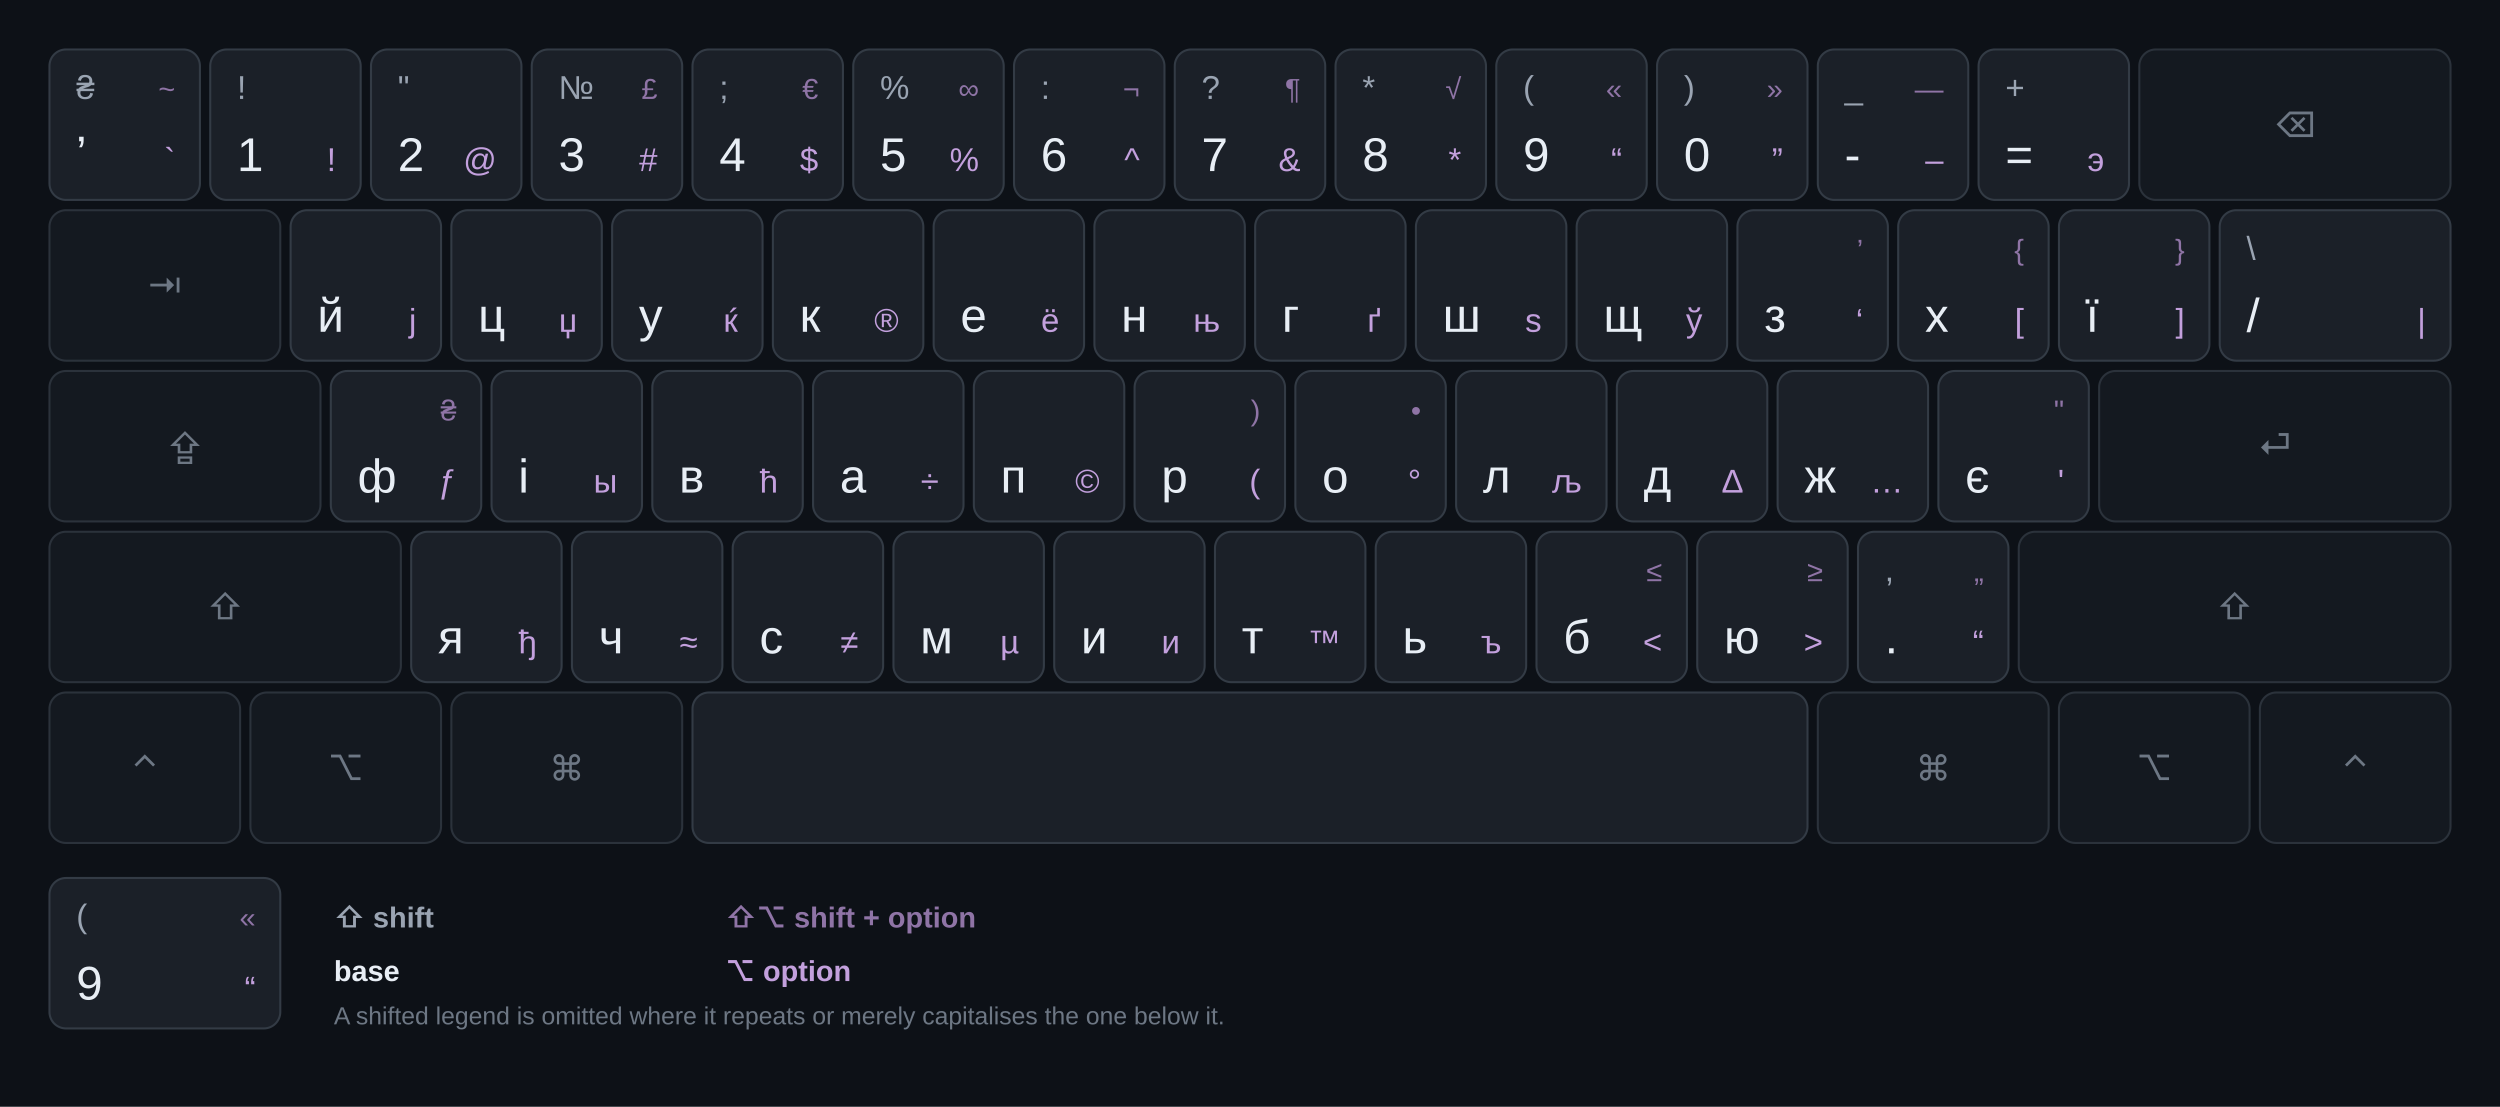
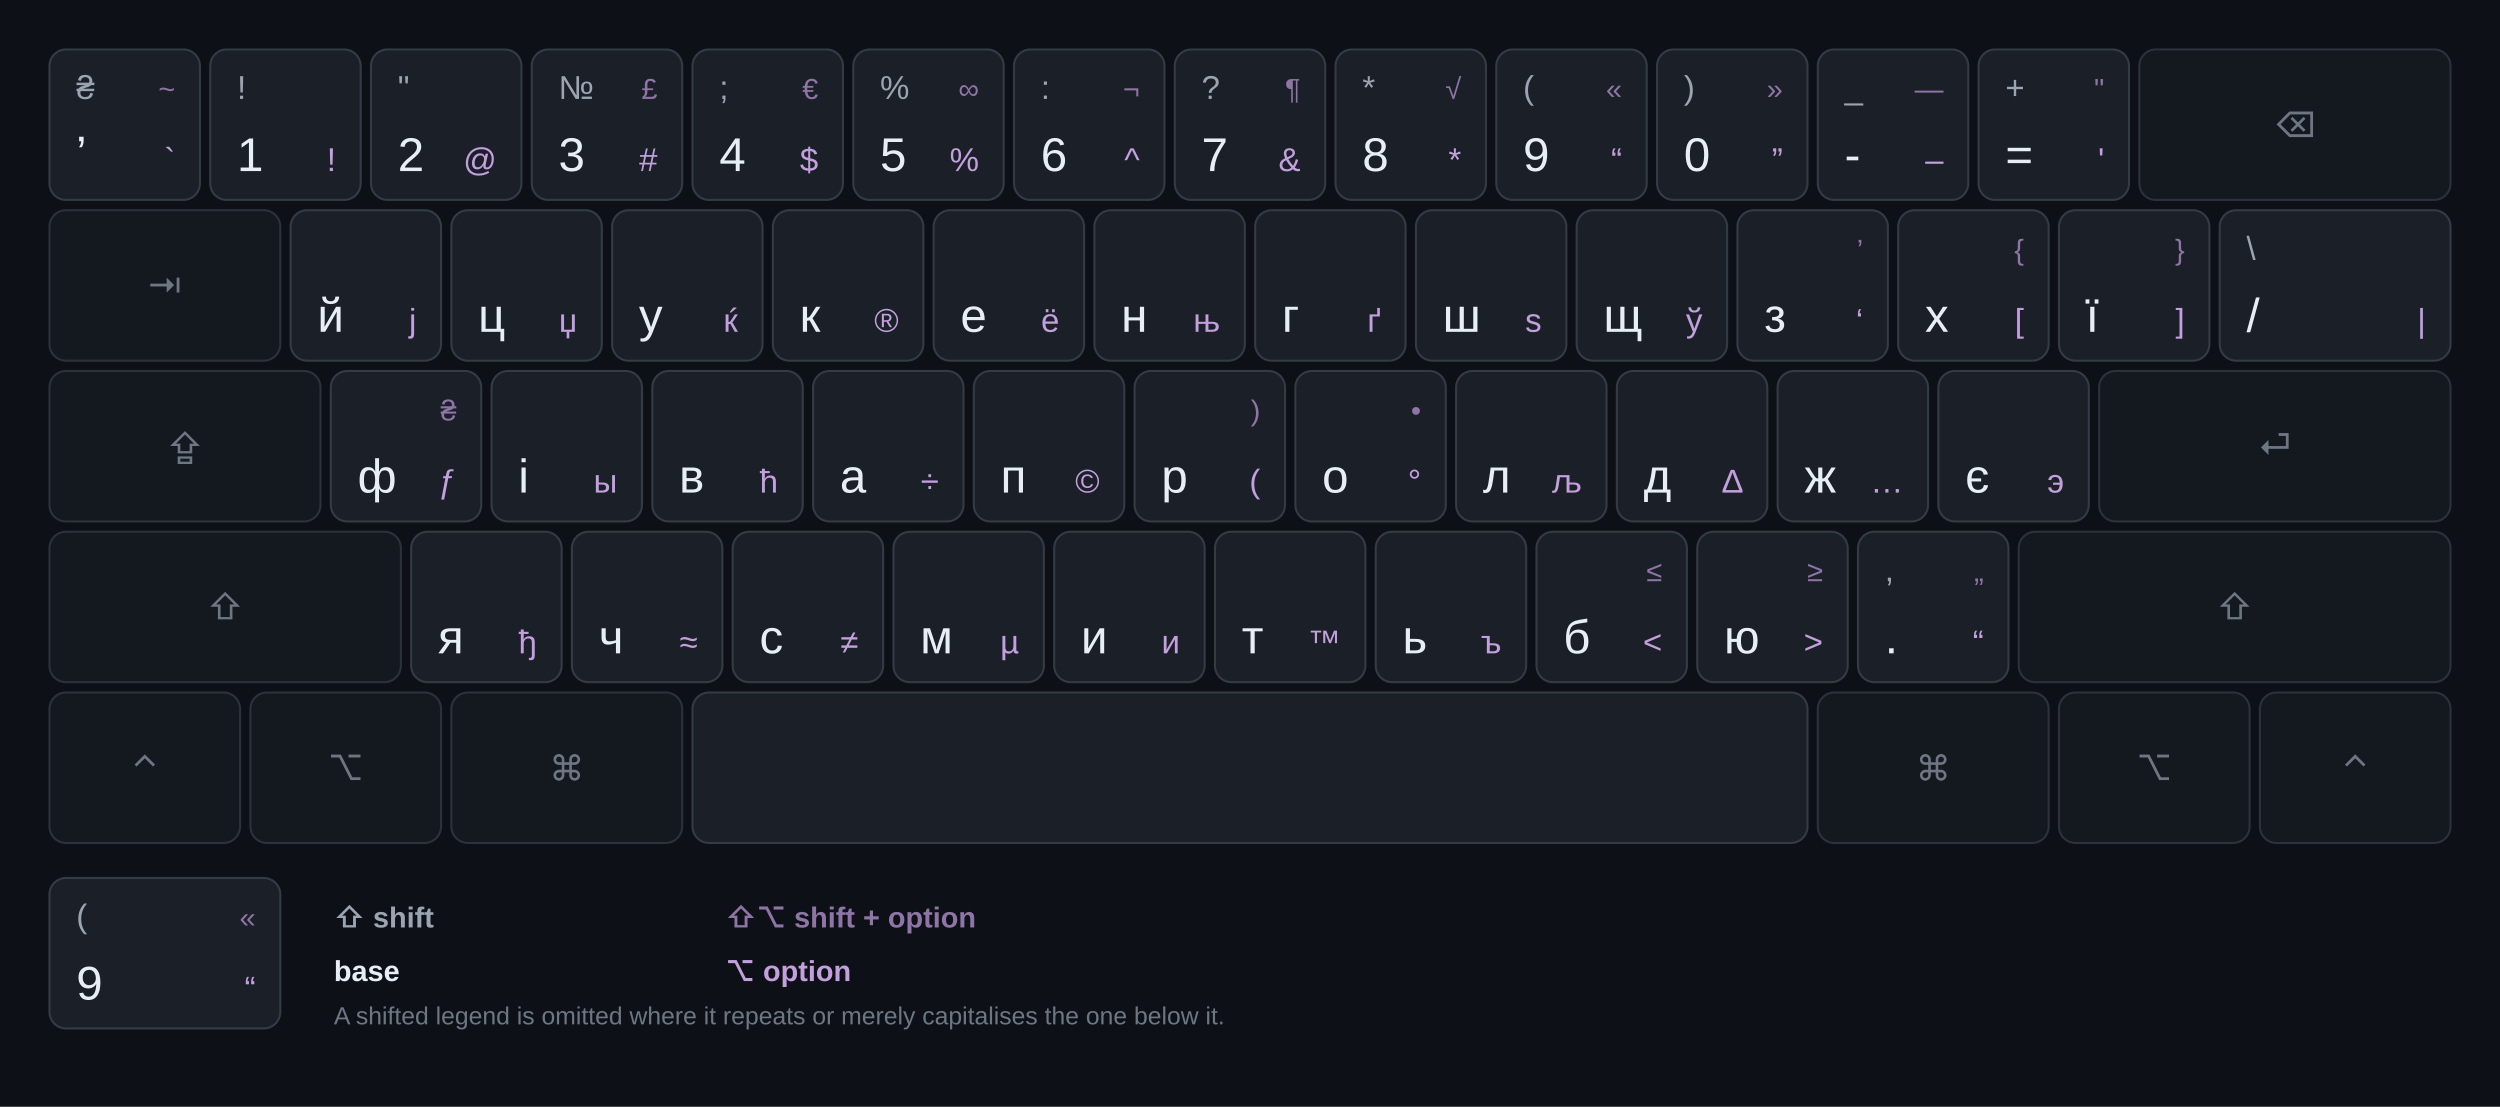
<svg xmlns="http://www.w3.org/2000/svg" width="1213" height="537" viewBox="0 0 1213 537" font-family="ui-sans-serif, -apple-system, BlinkMacSystemFont, 'SF Pro Text', 'Helvetica Neue', 'Segoe UI', Arial, sans-serif" role="img" aria-label="Ukrainian - Mac PC keyboard diagram: each key shows four characters — unmodified at bottom left, shift above it, option at bottom right, shift plus option above that.">
  <rect width="1213" height="537" fill="#0d1117" />
  <rect x="24" y="24" width="73" height="73" rx="8" fill="#1b2028" stroke="#333b45" stroke-width="1" />
  <text x="37" y="83" font-size="23" fill="#e8eef5" text-anchor="start">ʼ</text>
  <text x="37" y="48" font-size="16" fill="#9aa4b2" text-anchor="start">₴</text>
  <text x="85" y="83" font-size="16" fill="#c3a0dd" text-anchor="end">`</text>
  <text x="85" y="48" font-size="14" fill="#8f74a6" text-anchor="end">~</text>
  <rect x="102" y="24" width="73" height="73" rx="8" fill="#1b2028" stroke="#333b45" stroke-width="1" />
  <text x="115" y="83" font-size="23" fill="#e8eef5" text-anchor="start">1</text>
  <text x="115" y="48" font-size="16" fill="#9aa4b2" text-anchor="start">!</text>
  <text x="163" y="83" font-size="16" fill="#c3a0dd" text-anchor="end">!</text>
  <rect x="180" y="24" width="73" height="73" rx="8" fill="#1b2028" stroke="#333b45" stroke-width="1" />
  <text x="193" y="83" font-size="23" fill="#e8eef5" text-anchor="start">2</text>
  <text x="193" y="48" font-size="16" fill="#9aa4b2" text-anchor="start">"</text>
  <text x="241" y="83" font-size="16" fill="#c3a0dd" text-anchor="end">@</text>
  <rect x="258" y="24" width="73" height="73" rx="8" fill="#1b2028" stroke="#333b45" stroke-width="1" />
  <text x="271" y="83" font-size="23" fill="#e8eef5" text-anchor="start">3</text>
  <text x="271" y="48" font-size="16" fill="#9aa4b2" text-anchor="start">№</text>
  <text x="319" y="83" font-size="16" fill="#c3a0dd" text-anchor="end">#</text>
  <text x="319" y="48" font-size="14" fill="#8f74a6" text-anchor="end">£</text>
  <rect x="336" y="24" width="73" height="73" rx="8" fill="#1b2028" stroke="#333b45" stroke-width="1" />
  <text x="349" y="83" font-size="23" fill="#e8eef5" text-anchor="start">4</text>
  <text x="349" y="48" font-size="16" fill="#9aa4b2" text-anchor="start">;</text>
  <text x="397" y="83" font-size="16" fill="#c3a0dd" text-anchor="end">$</text>
  <text x="397" y="48" font-size="14" fill="#8f74a6" text-anchor="end">€</text>
  <rect x="414" y="24" width="73" height="73" rx="8" fill="#1b2028" stroke="#333b45" stroke-width="1" />
  <text x="427" y="83" font-size="23" fill="#e8eef5" text-anchor="start">5</text>
  <text x="427" y="48" font-size="16" fill="#9aa4b2" text-anchor="start">%</text>
  <text x="475" y="83" font-size="16" fill="#c3a0dd" text-anchor="end">%</text>
  <text x="475" y="48" font-size="14" fill="#8f74a6" text-anchor="end">∞</text>
  <rect x="492" y="24" width="73" height="73" rx="8" fill="#1b2028" stroke="#333b45" stroke-width="1" />
  <text x="505" y="83" font-size="23" fill="#e8eef5" text-anchor="start">6</text>
  <text x="505" y="48" font-size="16" fill="#9aa4b2" text-anchor="start">:</text>
  <text x="553" y="83" font-size="16" fill="#c3a0dd" text-anchor="end">^</text>
  <text x="553" y="48" font-size="14" fill="#8f74a6" text-anchor="end">¬</text>
  <rect x="570" y="24" width="73" height="73" rx="8" fill="#1b2028" stroke="#333b45" stroke-width="1" />
  <text x="583" y="83" font-size="23" fill="#e8eef5" text-anchor="start">7</text>
  <text x="583" y="48" font-size="16" fill="#9aa4b2" text-anchor="start">?</text>
  <text x="631" y="83" font-size="16" fill="#c3a0dd" text-anchor="end">&amp;</text>
  <text x="631" y="48" font-size="14" fill="#8f74a6" text-anchor="end">¶</text>
  <rect x="648" y="24" width="73" height="73" rx="8" fill="#1b2028" stroke="#333b45" stroke-width="1" />
  <text x="661" y="83" font-size="23" fill="#e8eef5" text-anchor="start">8</text>
  <text x="661" y="48" font-size="16" fill="#9aa4b2" text-anchor="start">*</text>
  <text x="709" y="83" font-size="16" fill="#c3a0dd" text-anchor="end">*</text>
  <text x="709" y="48" font-size="14" fill="#8f74a6" text-anchor="end">√</text>
  <rect x="726" y="24" width="73" height="73" rx="8" fill="#1b2028" stroke="#333b45" stroke-width="1" />
  <text x="739" y="83" font-size="23" fill="#e8eef5" text-anchor="start">9</text>
  <text x="739" y="48" font-size="16" fill="#9aa4b2" text-anchor="start">(</text>
  <text x="787" y="83" font-size="16" fill="#c3a0dd" text-anchor="end">“</text>
  <text x="787" y="48" font-size="14" fill="#8f74a6" text-anchor="end">«</text>
  <rect x="804" y="24" width="73" height="73" rx="8" fill="#1b2028" stroke="#333b45" stroke-width="1" />
  <text x="817" y="83" font-size="23" fill="#e8eef5" text-anchor="start">0</text>
  <text x="817" y="48" font-size="16" fill="#9aa4b2" text-anchor="start">)</text>
  <text x="865" y="83" font-size="16" fill="#c3a0dd" text-anchor="end">”</text>
  <text x="865" y="48" font-size="14" fill="#8f74a6" text-anchor="end">»</text>
  <rect x="882" y="24" width="73" height="73" rx="8" fill="#1b2028" stroke="#333b45" stroke-width="1" />
  <text x="895" y="83" font-size="23" fill="#e8eef5" text-anchor="start">-</text>
  <text x="895" y="48" font-size="16" fill="#9aa4b2" text-anchor="start">_</text>
  <text x="943" y="83" font-size="16" fill="#c3a0dd" text-anchor="end">–</text>
  <text x="943" y="48" font-size="14" fill="#8f74a6" text-anchor="end">—</text>
  <rect x="960" y="24" width="73" height="73" rx="8" fill="#1b2028" stroke="#333b45" stroke-width="1" />
  <text x="973" y="83" font-size="23" fill="#e8eef5" text-anchor="start">=</text>
  <text x="973" y="48" font-size="16" fill="#9aa4b2" text-anchor="start">+</text>
-   <text x="1021" y="83" font-size="16" fill="#c3a0dd" text-anchor="end">э</text>
+   <text x="1021" y="83" font-size="16" fill="#c3a0dd" text-anchor="end">'</text>
+   <text x="1021" y="48" font-size="14" fill="#8f74a6" text-anchor="end">"</text>
  <rect x="1038" y="24" width="151" height="73" rx="8" fill="#141920" stroke="#2b323b" stroke-width="1" />
  <text x="1113.5" y="66.5" font-size="17" fill="#6d7784" text-anchor="middle">⌫</text>
  <rect x="24" y="102" width="112" height="73" rx="8" fill="#141920" stroke="#2b323b" stroke-width="1" />
  <text x="80" y="144.5" font-size="17" fill="#6d7784" text-anchor="middle">⇥</text>
  <rect x="141" y="102" width="73" height="73" rx="8" fill="#1b2028" stroke="#333b45" stroke-width="1" />
  <text x="154" y="161" font-size="23" fill="#e8eef5" text-anchor="start">й</text>
  <text x="202" y="161" font-size="16" fill="#c3a0dd" text-anchor="end">ј</text>
  <rect x="219" y="102" width="73" height="73" rx="8" fill="#1b2028" stroke="#333b45" stroke-width="1" />
  <text x="232" y="161" font-size="23" fill="#e8eef5" text-anchor="start">ц</text>
  <text x="280" y="161" font-size="16" fill="#c3a0dd" text-anchor="end">џ</text>
  <rect x="297" y="102" width="73" height="73" rx="8" fill="#1b2028" stroke="#333b45" stroke-width="1" />
  <text x="310" y="161" font-size="23" fill="#e8eef5" text-anchor="start">у</text>
  <text x="358" y="161" font-size="16" fill="#c3a0dd" text-anchor="end">ќ</text>
  <rect x="375" y="102" width="73" height="73" rx="8" fill="#1b2028" stroke="#333b45" stroke-width="1" />
  <text x="388" y="161" font-size="23" fill="#e8eef5" text-anchor="start">к</text>
  <text x="436" y="161" font-size="16" fill="#c3a0dd" text-anchor="end">®</text>
  <rect x="453" y="102" width="73" height="73" rx="8" fill="#1b2028" stroke="#333b45" stroke-width="1" />
  <text x="466" y="161" font-size="23" fill="#e8eef5" text-anchor="start">е</text>
  <text x="514" y="161" font-size="16" fill="#c3a0dd" text-anchor="end">ё</text>
  <rect x="531" y="102" width="73" height="73" rx="8" fill="#1b2028" stroke="#333b45" stroke-width="1" />
  <text x="544" y="161" font-size="23" fill="#e8eef5" text-anchor="start">н</text>
  <text x="592" y="161" font-size="16" fill="#c3a0dd" text-anchor="end">њ</text>
  <rect x="609" y="102" width="73" height="73" rx="8" fill="#1b2028" stroke="#333b45" stroke-width="1" />
  <text x="622" y="161" font-size="23" fill="#e8eef5" text-anchor="start">г</text>
  <text x="670" y="161" font-size="16" fill="#c3a0dd" text-anchor="end">ґ</text>
  <rect x="687" y="102" width="73" height="73" rx="8" fill="#1b2028" stroke="#333b45" stroke-width="1" />
  <text x="700" y="161" font-size="23" fill="#e8eef5" text-anchor="start">ш</text>
  <text x="748" y="161" font-size="16" fill="#c3a0dd" text-anchor="end">ѕ</text>
  <rect x="765" y="102" width="73" height="73" rx="8" fill="#1b2028" stroke="#333b45" stroke-width="1" />
  <text x="778" y="161" font-size="23" fill="#e8eef5" text-anchor="start">щ</text>
  <text x="826" y="161" font-size="16" fill="#c3a0dd" text-anchor="end">ў</text>
  <rect x="843" y="102" width="73" height="73" rx="8" fill="#1b2028" stroke="#333b45" stroke-width="1" />
  <text x="856" y="161" font-size="23" fill="#e8eef5" text-anchor="start">з</text>
  <text x="904" y="161" font-size="16" fill="#c3a0dd" text-anchor="end">‘</text>
  <text x="904" y="126" font-size="14" fill="#8f74a6" text-anchor="end">’</text>
  <rect x="921" y="102" width="73" height="73" rx="8" fill="#1b2028" stroke="#333b45" stroke-width="1" />
  <text x="934" y="161" font-size="23" fill="#e8eef5" text-anchor="start">х</text>
  <text x="982" y="161" font-size="16" fill="#c3a0dd" text-anchor="end">[</text>
  <text x="982" y="126" font-size="14" fill="#8f74a6" text-anchor="end">{</text>
  <rect x="999" y="102" width="73" height="73" rx="8" fill="#1b2028" stroke="#333b45" stroke-width="1" />
  <text x="1012" y="161" font-size="23" fill="#e8eef5" text-anchor="start">ї</text>
  <text x="1060" y="161" font-size="16" fill="#c3a0dd" text-anchor="end">]</text>
  <text x="1060" y="126" font-size="14" fill="#8f74a6" text-anchor="end">}</text>
  <rect x="1077" y="102" width="112" height="73" rx="8" fill="#1b2028" stroke="#333b45" stroke-width="1" />
  <text x="1090" y="161" font-size="23" fill="#e8eef5" text-anchor="start">/</text>
  <text x="1090" y="126" font-size="16" fill="#9aa4b2" text-anchor="start">\</text>
  <text x="1177" y="161" font-size="16" fill="#c3a0dd" text-anchor="end">|</text>
  <rect x="24" y="180" width="131.5" height="73" rx="8" fill="#141920" stroke="#2b323b" stroke-width="1" />
  <text x="89.75" y="222.5" font-size="17" fill="#6d7784" text-anchor="middle">⇪</text>
  <rect x="160.5" y="180" width="73" height="73" rx="8" fill="#1b2028" stroke="#333b45" stroke-width="1" />
  <text x="173.5" y="239" font-size="23" fill="#e8eef5" text-anchor="start">ф</text>
  <text x="221.5" y="239" font-size="16" fill="#c3a0dd" text-anchor="end">ƒ</text>
  <text x="221.5" y="204" font-size="14" fill="#8f74a6" text-anchor="end">₴</text>
  <rect x="238.5" y="180" width="73" height="73" rx="8" fill="#1b2028" stroke="#333b45" stroke-width="1" />
  <text x="251.5" y="239" font-size="23" fill="#e8eef5" text-anchor="start">і</text>
  <text x="299.5" y="239" font-size="16" fill="#c3a0dd" text-anchor="end">ы</text>
  <rect x="316.5" y="180" width="73" height="73" rx="8" fill="#1b2028" stroke="#333b45" stroke-width="1" />
  <text x="329.5" y="239" font-size="23" fill="#e8eef5" text-anchor="start">в</text>
  <text x="377.5" y="239" font-size="16" fill="#c3a0dd" text-anchor="end">ћ</text>
  <rect x="394.5" y="180" width="73" height="73" rx="8" fill="#1b2028" stroke="#333b45" stroke-width="1" />
  <text x="407.5" y="239" font-size="23" fill="#e8eef5" text-anchor="start">а</text>
  <text x="455.5" y="239" font-size="16" fill="#c3a0dd" text-anchor="end">÷</text>
  <rect x="472.5" y="180" width="73" height="73" rx="8" fill="#1b2028" stroke="#333b45" stroke-width="1" />
  <text x="485.5" y="239" font-size="23" fill="#e8eef5" text-anchor="start">п</text>
  <text x="533.5" y="239" font-size="16" fill="#c3a0dd" text-anchor="end">©</text>
  <rect x="550.5" y="180" width="73" height="73" rx="8" fill="#1b2028" stroke="#333b45" stroke-width="1" />
  <text x="563.5" y="239" font-size="23" fill="#e8eef5" text-anchor="start">р</text>
  <text x="611.5" y="239" font-size="16" fill="#c3a0dd" text-anchor="end">(</text>
  <text x="611.5" y="204" font-size="14" fill="#8f74a6" text-anchor="end">)</text>
  <rect x="628.5" y="180" width="73" height="73" rx="8" fill="#1b2028" stroke="#333b45" stroke-width="1" />
  <text x="641.5" y="239" font-size="23" fill="#e8eef5" text-anchor="start">о</text>
  <text x="689.5" y="239" font-size="16" fill="#c3a0dd" text-anchor="end">°</text>
  <text x="689.5" y="204" font-size="14" fill="#8f74a6" text-anchor="end">•</text>
  <rect x="706.5" y="180" width="73" height="73" rx="8" fill="#1b2028" stroke="#333b45" stroke-width="1" />
  <text x="719.5" y="239" font-size="23" fill="#e8eef5" text-anchor="start">л</text>
  <text x="767.5" y="239" font-size="16" fill="#c3a0dd" text-anchor="end">љ</text>
  <rect x="784.5" y="180" width="73" height="73" rx="8" fill="#1b2028" stroke="#333b45" stroke-width="1" />
  <text x="797.5" y="239" font-size="23" fill="#e8eef5" text-anchor="start">д</text>
  <text x="845.5" y="239" font-size="16" fill="#c3a0dd" text-anchor="end">∆</text>
  <rect x="862.5" y="180" width="73" height="73" rx="8" fill="#1b2028" stroke="#333b45" stroke-width="1" />
  <text x="875.5" y="239" font-size="23" fill="#e8eef5" text-anchor="start">ж</text>
  <text x="923.5" y="239" font-size="16" fill="#c3a0dd" text-anchor="end">…</text>
  <rect x="940.5" y="180" width="73" height="73" rx="8" fill="#1b2028" stroke="#333b45" stroke-width="1" />
  <text x="953.5" y="239" font-size="23" fill="#e8eef5" text-anchor="start">є</text>
-   <text x="1001.5" y="239" font-size="16" fill="#c3a0dd" text-anchor="end">'</text>
-   <text x="1001.5" y="204" font-size="14" fill="#8f74a6" text-anchor="end">"</text>
+   <text x="1001.5" y="239" font-size="16" fill="#c3a0dd" text-anchor="end">э</text>
  <rect x="1018.5" y="180" width="170.5" height="73" rx="8" fill="#141920" stroke="#2b323b" stroke-width="1" />
  <text x="1103.75" y="222.5" font-size="17" fill="#6d7784" text-anchor="middle">⏎</text>
  <rect x="24" y="258" width="170.5" height="73" rx="8" fill="#141920" stroke="#2b323b" stroke-width="1" />
  <text x="109.25" y="300.5" font-size="17" fill="#6d7784" text-anchor="middle">⇧</text>
  <rect x="199.5" y="258" width="73" height="73" rx="8" fill="#1b2028" stroke="#333b45" stroke-width="1" />
  <text x="212.5" y="317" font-size="23" fill="#e8eef5" text-anchor="start">я</text>
  <text x="260.5" y="317" font-size="16" fill="#c3a0dd" text-anchor="end">ђ</text>
  <rect x="277.5" y="258" width="73" height="73" rx="8" fill="#1b2028" stroke="#333b45" stroke-width="1" />
  <text x="290.5" y="317" font-size="23" fill="#e8eef5" text-anchor="start">ч</text>
  <text x="338.5" y="317" font-size="16" fill="#c3a0dd" text-anchor="end">≈</text>
  <rect x="355.5" y="258" width="73" height="73" rx="8" fill="#1b2028" stroke="#333b45" stroke-width="1" />
  <text x="368.5" y="317" font-size="23" fill="#e8eef5" text-anchor="start">с</text>
  <text x="416.5" y="317" font-size="16" fill="#c3a0dd" text-anchor="end">≠</text>
  <rect x="433.5" y="258" width="73" height="73" rx="8" fill="#1b2028" stroke="#333b45" stroke-width="1" />
  <text x="446.5" y="317" font-size="23" fill="#e8eef5" text-anchor="start">м</text>
  <text x="494.5" y="317" font-size="16" fill="#c3a0dd" text-anchor="end">µ</text>
  <rect x="511.5" y="258" width="73" height="73" rx="8" fill="#1b2028" stroke="#333b45" stroke-width="1" />
  <text x="524.5" y="317" font-size="23" fill="#e8eef5" text-anchor="start">и</text>
  <text x="572.5" y="317" font-size="16" fill="#c3a0dd" text-anchor="end">и</text>
  <rect x="589.5" y="258" width="73" height="73" rx="8" fill="#1b2028" stroke="#333b45" stroke-width="1" />
  <text x="602.5" y="317" font-size="23" fill="#e8eef5" text-anchor="start">т</text>
  <text x="650.5" y="317" font-size="16" fill="#c3a0dd" text-anchor="end">™</text>
  <rect x="667.5" y="258" width="73" height="73" rx="8" fill="#1b2028" stroke="#333b45" stroke-width="1" />
  <text x="680.5" y="317" font-size="23" fill="#e8eef5" text-anchor="start">ь</text>
  <text x="728.5" y="317" font-size="16" fill="#c3a0dd" text-anchor="end">ъ</text>
  <rect x="745.5" y="258" width="73" height="73" rx="8" fill="#1b2028" stroke="#333b45" stroke-width="1" />
  <text x="758.5" y="317" font-size="23" fill="#e8eef5" text-anchor="start">б</text>
  <text x="806.5" y="317" font-size="16" fill="#c3a0dd" text-anchor="end">&lt;</text>
  <text x="806.5" y="282" font-size="14" fill="#8f74a6" text-anchor="end">≤</text>
  <rect x="823.5" y="258" width="73" height="73" rx="8" fill="#1b2028" stroke="#333b45" stroke-width="1" />
  <text x="836.5" y="317" font-size="23" fill="#e8eef5" text-anchor="start">ю</text>
  <text x="884.5" y="317" font-size="16" fill="#c3a0dd" text-anchor="end">&gt;</text>
  <text x="884.5" y="282" font-size="14" fill="#8f74a6" text-anchor="end">≥</text>
  <rect x="901.5" y="258" width="73" height="73" rx="8" fill="#1b2028" stroke="#333b45" stroke-width="1" />
  <text x="914.5" y="317" font-size="23" fill="#e8eef5" text-anchor="start">.</text>
  <text x="914.5" y="282" font-size="16" fill="#9aa4b2" text-anchor="start">,</text>
  <text x="962.5" y="317" font-size="16" fill="#c3a0dd" text-anchor="end">“</text>
  <text x="962.5" y="282" font-size="14" fill="#8f74a6" text-anchor="end">„</text>
  <rect x="979.5" y="258" width="209.5" height="73" rx="8" fill="#141920" stroke="#2b323b" stroke-width="1" />
  <text x="1084.25" y="300.5" font-size="17" fill="#6d7784" text-anchor="middle">⇧</text>
  <rect x="24" y="336" width="92.5" height="73" rx="8" fill="#141920" stroke="#2b323b" stroke-width="1" />
  <text x="70.25" y="378.5" font-size="17" fill="#6d7784" text-anchor="middle">⌃</text>
  <rect x="121.5" y="336" width="92.5" height="73" rx="8" fill="#141920" stroke="#2b323b" stroke-width="1" />
  <text x="167.75" y="378.5" font-size="17" fill="#6d7784" text-anchor="middle">⌥</text>
  <rect x="219" y="336" width="112" height="73" rx="8" fill="#141920" stroke="#2b323b" stroke-width="1" />
  <text x="275" y="378.5" font-size="17" fill="#6d7784" text-anchor="middle">⌘</text>
  <rect x="336" y="336" width="541" height="73" rx="8" fill="#1b2028" stroke="#333b45" stroke-width="1" />
  <rect x="882" y="336" width="112" height="73" rx="8" fill="#141920" stroke="#2b323b" stroke-width="1" />
  <text x="938" y="378.5" font-size="17" fill="#6d7784" text-anchor="middle">⌘</text>
  <rect x="999" y="336" width="92.5" height="73" rx="8" fill="#141920" stroke="#2b323b" stroke-width="1" />
  <text x="1045.25" y="378.5" font-size="17" fill="#6d7784" text-anchor="middle">⌥</text>
  <rect x="1096.5" y="336" width="92.5" height="73" rx="8" fill="#141920" stroke="#2b323b" stroke-width="1" />
  <text x="1142.75" y="378.5" font-size="17" fill="#6d7784" text-anchor="middle">⌃</text>
  <rect x="24" y="426" width="112" height="73" rx="8" fill="#1b2028" stroke="#333b45" stroke-width="1" />
  <text x="37" y="485" font-size="23" fill="#e8eef5" text-anchor="start">9</text>
  <text x="37" y="450" font-size="16" fill="#9aa4b2" text-anchor="start">(</text>
  <text x="124" y="485" font-size="16" fill="#c3a0dd" text-anchor="end">“</text>
  <text x="124" y="450" font-size="14" fill="#8f74a6" text-anchor="end">«</text>
  <text x="162" y="450" font-size="14" fill="#9aa4b2" text-anchor="start" font-weight="600">⇧ shift</text>
  <text x="162" y="476" font-size="14" fill="#e8eef5" text-anchor="start" font-weight="600">base</text>
  <text x="352" y="450" font-size="14" fill="#8f74a6" text-anchor="start" font-weight="600">⇧⌥ shift + option</text>
  <text x="352" y="476" font-size="14" fill="#c3a0dd" text-anchor="start" font-weight="600">⌥ option</text>
  <text x="162" y="497" font-size="12" fill="#6d7784" text-anchor="start">A shifted legend is omitted where it repeats or merely capitalises the one below it.</text>
</svg>
